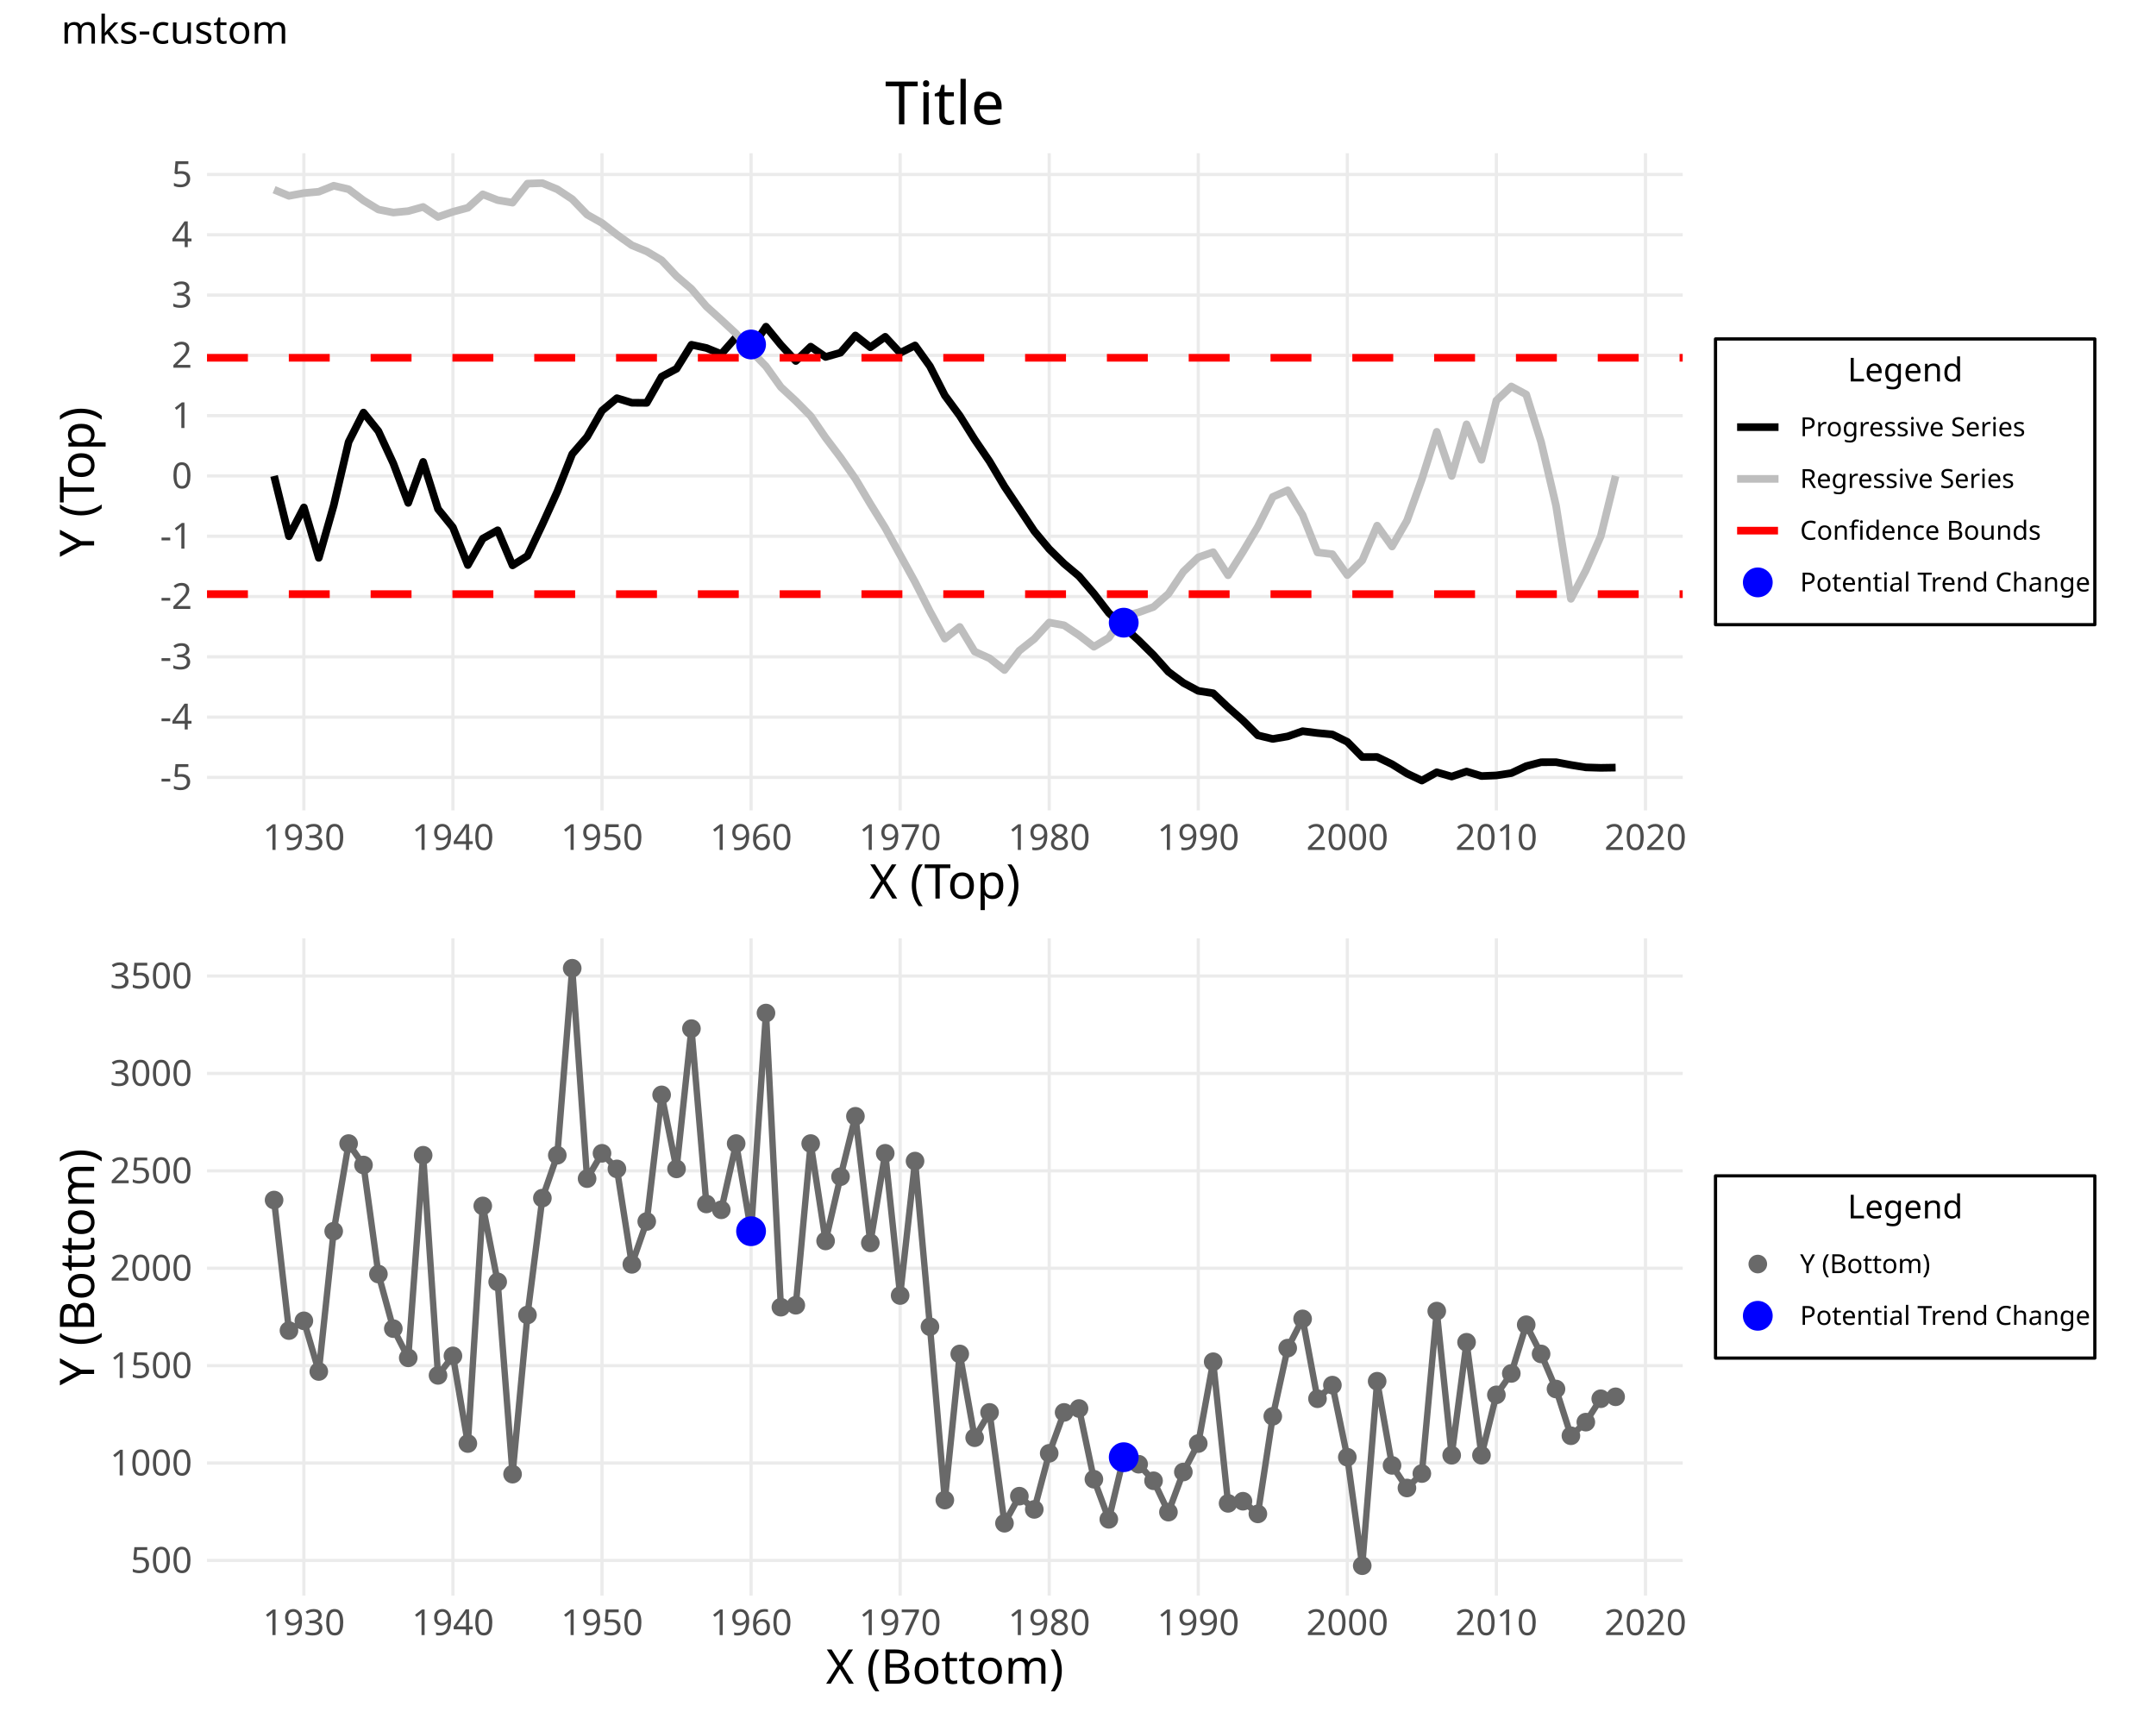
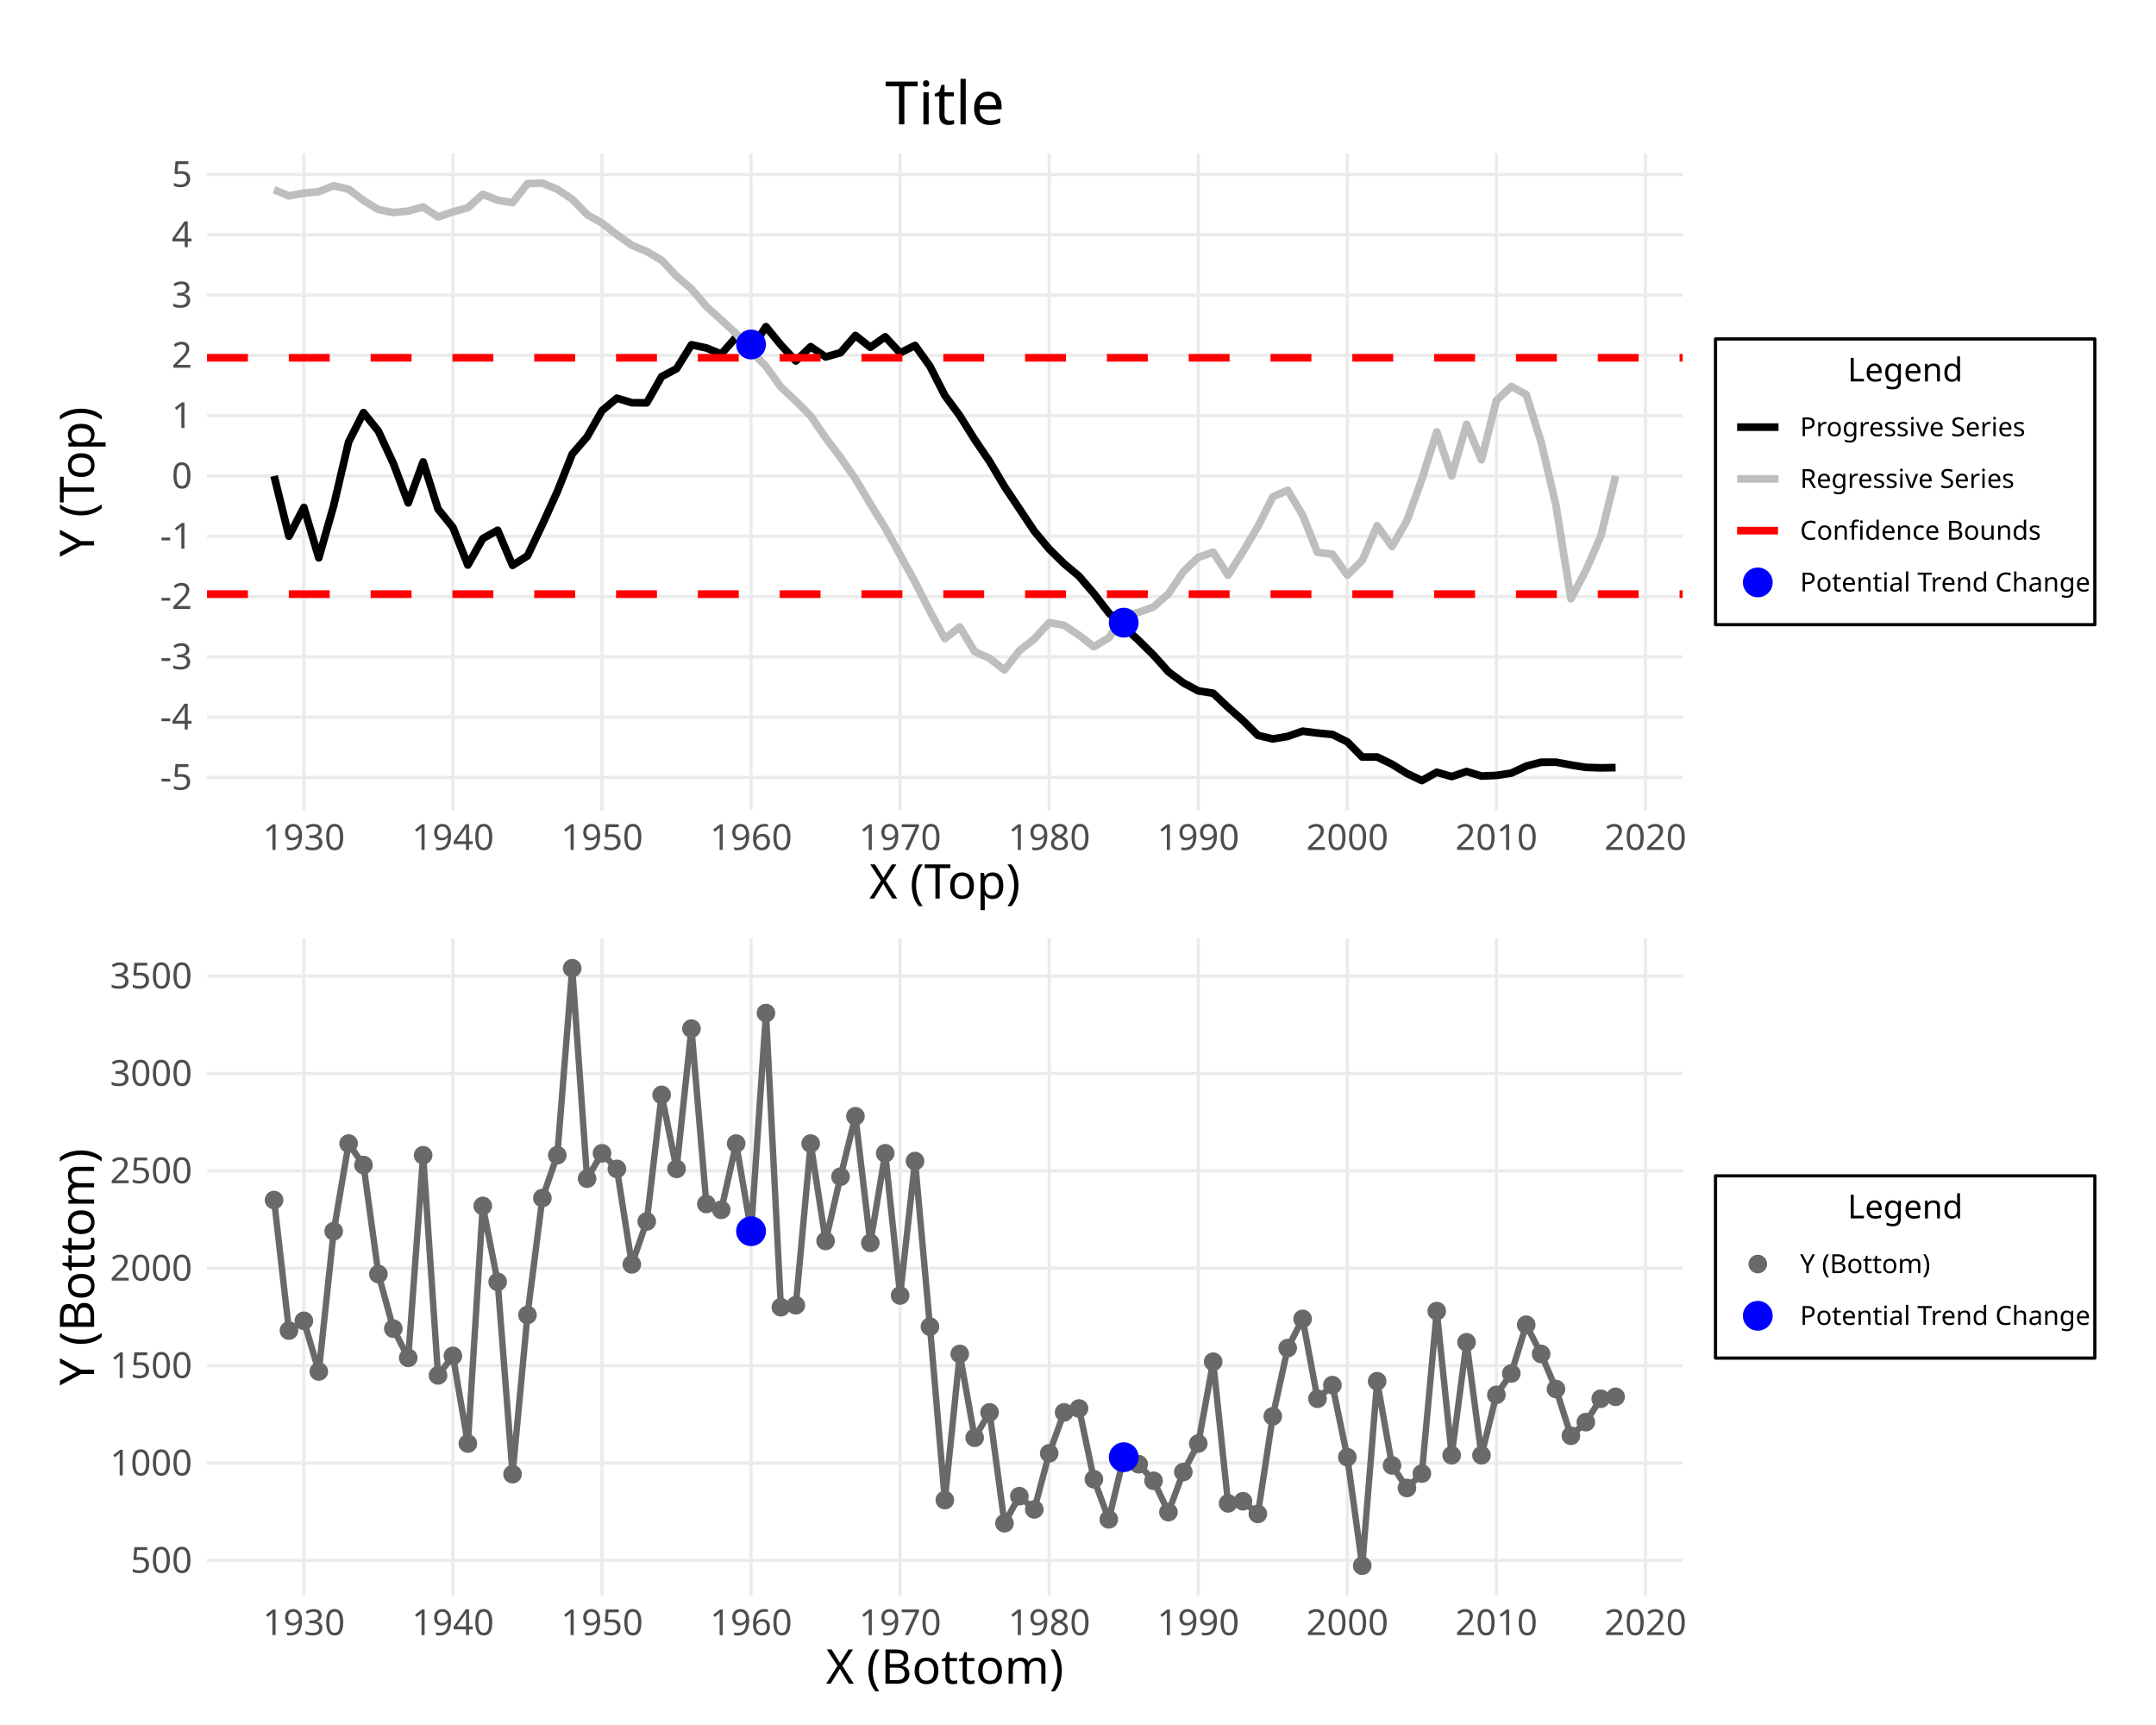
<svg xmlns="http://www.w3.org/2000/svg" class="svglite" data-engine-version="2.0" width="720.00pt" height="576.00pt" viewBox="0 0 720.00 576.00">
  <defs>
    <style type="text/css">
    .svglite line, .svglite polyline, .svglite polygon, .svglite path, .svglite rect, .svglite circle {
      fill: none;
      stroke: #000000;
      stroke-linecap: round;
      stroke-linejoin: round;
      stroke-miterlimit: 10.00;
    }
  </style>
  </defs>
  <rect width="100%" height="100%" style="stroke: none; fill: #FFFFFF;" />
  <defs>
    <clipPath id="cpMC4wMHw3MjAuMDB8MC4wMHw1NzYuMDA=">
      <rect x="0.00" y="0.00" width="720.00" height="576.00" />
    </clipPath>
  </defs>
  <g clip-path="url(#cpMC4wMHw3MjAuMDB8MC4wMHw1NzYuMDA=)">
    <rect x="0" y="0.00" width="720.00" height="576.00" style="stroke-width: 1.07; stroke: #FFFFFF; fill: #FFFFFF;" />
  </g>
  <defs>
    <clipPath id="cpNjkuMTN8NTYxLjk0fDUxLjE2fDUzMi43OQ==">
      <rect x="69.13" y="51.16" width="492.82" height="481.63" />
    </clipPath>
  </defs>
  <g clip-path="url(#cpNjkuMTN8NTYxLjk0fDUxLjE2fDUzMi43OQ==)">
</g>
  <g clip-path="url(#cpMC4wMHw3MjAuMDB8MC4wMHw1NzYuMDA=)">
</g>
  <defs>
    <clipPath id="cpNS40OHw3MTQuNTJ8MjIuNzh8MzA4LjM1">
      <rect x="5.48" y="22.78" width="709.04" height="285.57" />
    </clipPath>
  </defs>
  <g clip-path="url(#cpNS40OHw3MTQuNTJ8MjIuNzh8MzA4LjM1)">
    <rect x="5.48" y="22.78" width="709.04" height="285.57" style="stroke-width: 1.07; stroke: none; fill: #FFFFFF;" />
  </g>
  <g clip-path="url(#cpMC4wMHw3MjAuMDB8MC4wMHw1NzYuMDA=)">
</g>
  <defs>
    <clipPath id="cpNS40OHw3MTQuNTJ8MzA4LjM1fDU3MC41Mg==">
      <rect x="5.48" y="308.35" width="709.04" height="262.17" />
    </clipPath>
  </defs>
  <g clip-path="url(#cpNS40OHw3MTQuNTJ8MzA4LjM1fDU3MC41Mg==)">
    <rect x="5.48" y="308.35" width="709.04" height="262.17" style="stroke-width: 1.07; stroke: none; fill: #FFFFFF;" />
  </g>
  <g clip-path="url(#cpMC4wMHw3MjAuMDB8MC4wMHw1NzYuMDA=)">
</g>
  <defs>
    <clipPath id="cpNjkuMTN8NTYxLjk0fDUxLjE2fDI3MC42MQ==">
      <rect x="69.13" y="51.16" width="492.82" height="219.45" />
    </clipPath>
  </defs>
  <g clip-path="url(#cpNjkuMTN8NTYxLjk0fDUxLjE2fDI3MC42MQ==)">
    <polyline points="69.13,259.59 561.94,259.59 " style="stroke-width: 1.07; stroke: #EBEBEB; stroke-linecap: butt;" />
    <polyline points="69.13,239.46 561.94,239.46 " style="stroke-width: 1.07; stroke: #EBEBEB; stroke-linecap: butt;" />
    <polyline points="69.13,219.32 561.94,219.32 " style="stroke-width: 1.07; stroke: #EBEBEB; stroke-linecap: butt;" />
    <polyline points="69.13,199.19 561.94,199.19 " style="stroke-width: 1.07; stroke: #EBEBEB; stroke-linecap: butt;" />
    <polyline points="69.13,179.06 561.94,179.06 " style="stroke-width: 1.07; stroke: #EBEBEB; stroke-linecap: butt;" />
    <polyline points="69.13,158.93 561.94,158.93 " style="stroke-width: 1.07; stroke: #EBEBEB; stroke-linecap: butt;" />
    <polyline points="69.13,138.80 561.94,138.80 " style="stroke-width: 1.07; stroke: #EBEBEB; stroke-linecap: butt;" />
    <polyline points="69.13,118.66 561.94,118.66 " style="stroke-width: 1.07; stroke: #EBEBEB; stroke-linecap: butt;" />
    <polyline points="69.13,98.53 561.94,98.53 " style="stroke-width: 1.07; stroke: #EBEBEB; stroke-linecap: butt;" />
    <polyline points="69.13,78.40 561.94,78.40 " style="stroke-width: 1.07; stroke: #EBEBEB; stroke-linecap: butt;" />
    <polyline points="69.13,58.27 561.94,58.27 " style="stroke-width: 1.07; stroke: #EBEBEB; stroke-linecap: butt;" />
    <polyline points="101.48,270.61 101.48,51.16 " style="stroke-width: 1.07; stroke: #EBEBEB; stroke-linecap: butt;" />
    <polyline points="151.26,270.61 151.26,51.16 " style="stroke-width: 1.07; stroke: #EBEBEB; stroke-linecap: butt;" />
    <polyline points="201.04,270.61 201.04,51.16 " style="stroke-width: 1.07; stroke: #EBEBEB; stroke-linecap: butt;" />
    <polyline points="250.82,270.61 250.82,51.16 " style="stroke-width: 1.07; stroke: #EBEBEB; stroke-linecap: butt;" />
    <polyline points="300.60,270.61 300.60,51.16 " style="stroke-width: 1.07; stroke: #EBEBEB; stroke-linecap: butt;" />
    <polyline points="350.38,270.61 350.38,51.16 " style="stroke-width: 1.07; stroke: #EBEBEB; stroke-linecap: butt;" />
    <polyline points="400.16,270.61 400.16,51.16 " style="stroke-width: 1.07; stroke: #EBEBEB; stroke-linecap: butt;" />
    <polyline points="449.94,270.61 449.94,51.16 " style="stroke-width: 1.07; stroke: #EBEBEB; stroke-linecap: butt;" />
    <polyline points="499.72,270.61 499.72,51.16 " style="stroke-width: 1.07; stroke: #EBEBEB; stroke-linecap: butt;" />
    <polyline points="549.50,270.61 549.50,51.16 " style="stroke-width: 1.07; stroke: #EBEBEB; stroke-linecap: butt;" />
    <polyline points="91.53,158.93 96.50,179.06 101.48,169.44 106.46,186.28 111.44,168.79 116.42,147.58 121.39,137.76 126.37,143.98 131.35,154.73 136.33,167.93 141.31,154.23 146.28,169.97 151.26,176.12 156.24,188.68 161.22,179.85 166.20,177.06 171.17,188.78 176.15,185.62 181.13,175.13 186.11,164.15 191.09,151.63 196.06,145.87 201.04,137.13 206.02,132.96 211.00,134.48 215.98,134.52 220.95,125.77 225.93,123.13 230.91,115.12 235.89,116.19 240.87,118.21 245.84,112.57 250.82,116.51 255.80,109.09 260.78,115.18 265.76,120.54 270.73,115.75 275.71,119.19 280.69,117.77 285.67,112.02 290.65,115.96 295.62,112.46 300.60,117.84 305.58,115.35 310.56,122.30 315.53,132.05 320.51,138.80 325.49,146.76 330.47,154.07 335.45,162.46 340.42,169.88 345.40,177.36 350.38,183.33 355.36,188.22 360.34,192.40 365.31,198.20 370.29,204.66 375.27,209.30 380.25,213.83 385.23,218.76 390.20,224.32 395.18,228.02 400.16,230.69 405.14,231.48 410.12,236.20 415.09,240.59 420.07,245.54 425.05,246.74 430.03,245.89 435.01,244.15 439.98,244.77 444.96,245.25 449.94,247.71 454.92,252.78 459.90,252.77 464.87,255.18 469.85,258.28 474.83,260.64 479.81,257.87 484.79,259.30 489.76,257.62 494.74,259.13 499.72,258.92 504.70,258.16 509.68,255.82 514.65,254.52 519.63,254.50 524.61,255.43 529.59,256.24 534.57,256.39 539.54,256.31 " style="stroke-width: 2.56; stroke-linecap: butt;" />
    <polyline points="91.53,63.34 96.50,65.40 101.48,64.47 106.46,64.02 111.44,62.02 116.42,63.19 121.39,66.93 126.37,69.96 131.35,70.97 136.33,70.49 141.31,69.10 146.28,72.44 151.26,70.72 156.24,69.38 161.22,64.89 166.20,66.83 171.17,67.67 176.15,61.31 181.13,61.14 186.11,63.21 191.09,66.50 196.06,71.66 201.04,74.47 206.02,78.36 211.00,81.90 215.98,83.95 220.95,86.90 225.93,92.21 230.91,96.48 235.89,102.31 240.87,106.81 245.84,111.42 250.82,117.19 255.80,122.33 260.78,129.27 265.76,133.89 270.73,138.91 275.71,146.16 280.69,152.75 285.67,159.88 290.65,168.25 295.62,176.27 300.60,185.30 305.58,194.36 310.56,204.16 315.53,213.25 320.51,209.34 325.49,217.57 330.47,219.82 335.45,223.73 340.42,217.27 345.40,213.34 350.38,207.88 355.36,208.79 360.34,212.11 365.31,215.96 370.29,212.96 375.27,205.78 380.25,204.47 385.23,202.67 390.20,198.28 395.18,190.89 400.16,186.12 405.14,184.38 410.12,192.08 415.09,184.22 420.07,175.85 425.05,165.92 430.03,163.71 435.01,171.98 439.98,184.46 444.96,185.05 449.94,192.03 454.92,187.14 459.90,175.51 464.87,182.49 469.85,173.87 474.83,160.03 479.81,144.19 484.79,158.93 489.76,141.69 494.74,153.53 499.72,133.74 504.70,129.04 509.68,131.72 514.65,147.58 519.63,168.79 524.61,199.96 529.59,190.47 534.57,179.06 539.54,158.93 " style="stroke-width: 2.56; stroke: #BEBEBE; stroke-linecap: butt;" />
    <line x1="69.13" y1="198.39" x2="561.94" y2="198.39" style="stroke-width: 2.56; stroke: #FF0000; stroke-dasharray: 13.66,13.66; stroke-linecap: butt;" />
    <line x1="69.13" y1="119.47" x2="561.94" y2="119.47" style="stroke-width: 2.56; stroke: #FF0000; stroke-dasharray: 13.66,13.66; stroke-linecap: butt;" />
    <circle cx="250.82" cy="115.03" r="4.62" style="stroke-width: 0.71; stroke: #0000FF; fill: #0000FF;" />
    <circle cx="375.27" cy="207.92" r="4.62" style="stroke-width: 0.71; stroke: #0000FF; fill: #0000FF;" />
  </g>
  <g clip-path="url(#cpMC4wMHw3MjAuMDB8MC4wMHw1NzYuMDA=)">
    <text x="64.19" y="263.72" text-anchor="end" style="font-size: 12.00px; fill: #4D4D4D; font-family: sans;" textLength="10.67px" lengthAdjust="spacingAndGlyphs">-5</text>
    <text x="64.19" y="243.58" text-anchor="end" style="font-size: 12.00px; fill: #4D4D4D; font-family: sans;" textLength="10.67px" lengthAdjust="spacingAndGlyphs">-4</text>
    <text x="64.19" y="223.45" text-anchor="end" style="font-size: 12.00px; fill: #4D4D4D; font-family: sans;" textLength="10.67px" lengthAdjust="spacingAndGlyphs">-3</text>
    <text x="64.19" y="203.32" text-anchor="end" style="font-size: 12.00px; fill: #4D4D4D; font-family: sans;" textLength="10.67px" lengthAdjust="spacingAndGlyphs">-2</text>
    <text x="64.19" y="183.19" text-anchor="end" style="font-size: 12.00px; fill: #4D4D4D; font-family: sans;" textLength="10.67px" lengthAdjust="spacingAndGlyphs">-1</text>
    <text x="64.19" y="163.06" text-anchor="end" style="font-size: 12.00px; fill: #4D4D4D; font-family: sans;" textLength="6.67px" lengthAdjust="spacingAndGlyphs">0</text>
    <text x="64.19" y="142.93" text-anchor="end" style="font-size: 12.00px; fill: #4D4D4D; font-family: sans;" textLength="6.67px" lengthAdjust="spacingAndGlyphs">1</text>
    <text x="64.19" y="122.79" text-anchor="end" style="font-size: 12.00px; fill: #4D4D4D; font-family: sans;" textLength="6.67px" lengthAdjust="spacingAndGlyphs">2</text>
    <text x="64.19" y="102.66" text-anchor="end" style="font-size: 12.00px; fill: #4D4D4D; font-family: sans;" textLength="6.67px" lengthAdjust="spacingAndGlyphs">3</text>
    <text x="64.19" y="82.53" text-anchor="end" style="font-size: 12.00px; fill: #4D4D4D; font-family: sans;" textLength="6.67px" lengthAdjust="spacingAndGlyphs">4</text>
    <text x="64.19" y="62.40" text-anchor="end" style="font-size: 12.00px; fill: #4D4D4D; font-family: sans;" textLength="6.67px" lengthAdjust="spacingAndGlyphs">5</text>
    <text x="101.48" y="283.80" text-anchor="middle" style="font-size: 12.00px; fill: #4D4D4D; font-family: sans;" textLength="26.70px" lengthAdjust="spacingAndGlyphs">1930</text>
    <text x="151.26" y="283.80" text-anchor="middle" style="font-size: 12.00px; fill: #4D4D4D; font-family: sans;" textLength="26.70px" lengthAdjust="spacingAndGlyphs">1940</text>
    <text x="201.04" y="283.80" text-anchor="middle" style="font-size: 12.00px; fill: #4D4D4D; font-family: sans;" textLength="26.70px" lengthAdjust="spacingAndGlyphs">1950</text>
    <text x="250.82" y="283.80" text-anchor="middle" style="font-size: 12.00px; fill: #4D4D4D; font-family: sans;" textLength="26.70px" lengthAdjust="spacingAndGlyphs">1960</text>
    <text x="300.60" y="283.80" text-anchor="middle" style="font-size: 12.00px; fill: #4D4D4D; font-family: sans;" textLength="26.70px" lengthAdjust="spacingAndGlyphs">1970</text>
    <text x="350.38" y="283.80" text-anchor="middle" style="font-size: 12.00px; fill: #4D4D4D; font-family: sans;" textLength="26.70px" lengthAdjust="spacingAndGlyphs">1980</text>
    <text x="400.16" y="283.80" text-anchor="middle" style="font-size: 12.00px; fill: #4D4D4D; font-family: sans;" textLength="26.70px" lengthAdjust="spacingAndGlyphs">1990</text>
    <text x="449.94" y="283.80" text-anchor="middle" style="font-size: 12.00px; fill: #4D4D4D; font-family: sans;" textLength="26.70px" lengthAdjust="spacingAndGlyphs">2000</text>
    <text x="499.72" y="283.80" text-anchor="middle" style="font-size: 12.00px; fill: #4D4D4D; font-family: sans;" textLength="26.70px" lengthAdjust="spacingAndGlyphs">2010</text>
    <text x="549.50" y="283.80" text-anchor="middle" style="font-size: 12.00px; fill: #4D4D4D; font-family: sans;" textLength="26.70px" lengthAdjust="spacingAndGlyphs">2020</text>
    <text x="315.53" y="300.05" text-anchor="middle" style="font-size: 16.00px; font-family: sans;" textLength="53.35px" lengthAdjust="spacingAndGlyphs">X (Top)</text>
    <text transform="translate(31.43,160.89) rotate(-90)" text-anchor="middle" style="font-size: 16.00px; font-family: sans;" textLength="53.35px" lengthAdjust="spacingAndGlyphs">Y (Top)</text>
    <rect x="572.90" y="113.18" width="126.67" height="95.41" style="stroke-width: 0.75; fill: #FFFFFF;" />
    <rect x="572.90" y="113.18" width="126.67" height="95.41" style="stroke-width: 1.07; fill: #FFFFFF;" />
    <text x="636.24" y="127.37" text-anchor="middle" style="font-size: 11.00px; font-family: sans;" textLength="36.71px" lengthAdjust="spacingAndGlyphs">Legend</text>
    <line x1="580.11" y1="142.63" x2="593.94" y2="142.63" style="stroke-width: 2.56; stroke-linecap: butt;" />
    <line x1="580.11" y1="159.91" x2="593.94" y2="159.91" style="stroke-width: 2.56; stroke: #BEBEBE; stroke-linecap: butt;" />
    <line x1="580.11" y1="177.19" x2="593.94" y2="177.19" style="stroke-width: 2.56; stroke: #FF0000; stroke-dasharray: 13.66,13.66; stroke-linecap: butt;" />
    <circle cx="587.02" cy="194.47" r="4.62" style="stroke-width: 0.71; stroke: #0000FF; fill: #0000FF;" />
    <text x="601.14" y="145.66" style="font-size: 8.80px; font-family: sans;" textLength="73.87px" lengthAdjust="spacingAndGlyphs">Progressive Series</text>
    <text x="601.14" y="162.94" style="font-size: 8.80px; font-family: sans;" textLength="71.42px" lengthAdjust="spacingAndGlyphs">Regressive Series</text>
    <text x="601.14" y="180.22" style="font-size: 8.80px; font-family: sans;" textLength="76.82px" lengthAdjust="spacingAndGlyphs">Confidence Bounds</text>
    <text x="601.14" y="197.50" style="font-size: 8.80px; font-family: sans;" textLength="92.95px" lengthAdjust="spacingAndGlyphs">Potential Trend Change</text>
    <text x="315.53" y="41.53" text-anchor="middle" style="font-size: 20.00px; font-family: sans;" textLength="37.78px" lengthAdjust="spacingAndGlyphs">Title</text>
  </g>
  <defs>
    <clipPath id="cpNjkuMTN8NTYxLjk0fDMxMy4zM3w1MzIuNzk=">
      <rect x="69.13" y="313.33" width="492.82" height="219.45" />
    </clipPath>
  </defs>
  <g clip-path="url(#cpNjkuMTN8NTYxLjk0fDMxMy4zM3w1MzIuNzk=)">
    <polyline points="69.13,521.05 561.94,521.05 " style="stroke-width: 1.07; stroke: #EBEBEB; stroke-linecap: butt;" />
    <polyline points="69.13,488.53 561.94,488.53 " style="stroke-width: 1.07; stroke: #EBEBEB; stroke-linecap: butt;" />
    <polyline points="69.13,456.01 561.94,456.01 " style="stroke-width: 1.07; stroke: #EBEBEB; stroke-linecap: butt;" />
    <polyline points="69.13,423.48 561.94,423.48 " style="stroke-width: 1.07; stroke: #EBEBEB; stroke-linecap: butt;" />
    <polyline points="69.13,390.96 561.94,390.96 " style="stroke-width: 1.07; stroke: #EBEBEB; stroke-linecap: butt;" />
    <polyline points="69.13,358.43 561.94,358.43 " style="stroke-width: 1.07; stroke: #EBEBEB; stroke-linecap: butt;" />
    <polyline points="69.13,325.91 561.94,325.91 " style="stroke-width: 1.07; stroke: #EBEBEB; stroke-linecap: butt;" />
    <polyline points="101.48,532.79 101.48,313.33 " style="stroke-width: 1.07; stroke: #EBEBEB; stroke-linecap: butt;" />
    <polyline points="151.26,532.79 151.26,313.33 " style="stroke-width: 1.07; stroke: #EBEBEB; stroke-linecap: butt;" />
    <polyline points="201.04,532.79 201.04,313.33 " style="stroke-width: 1.07; stroke: #EBEBEB; stroke-linecap: butt;" />
    <polyline points="250.82,532.79 250.82,313.33 " style="stroke-width: 1.07; stroke: #EBEBEB; stroke-linecap: butt;" />
    <polyline points="300.60,532.79 300.60,313.33 " style="stroke-width: 1.07; stroke: #EBEBEB; stroke-linecap: butt;" />
    <polyline points="350.38,532.79 350.38,313.33 " style="stroke-width: 1.07; stroke: #EBEBEB; stroke-linecap: butt;" />
    <polyline points="400.16,532.79 400.16,313.33 " style="stroke-width: 1.07; stroke: #EBEBEB; stroke-linecap: butt;" />
    <polyline points="449.94,532.79 449.94,313.33 " style="stroke-width: 1.07; stroke: #EBEBEB; stroke-linecap: butt;" />
    <polyline points="499.72,532.79 499.72,313.33 " style="stroke-width: 1.07; stroke: #EBEBEB; stroke-linecap: butt;" />
    <polyline points="549.50,532.79 549.50,313.33 " style="stroke-width: 1.07; stroke: #EBEBEB; stroke-linecap: butt;" />
    <circle cx="91.53" cy="400.71" r="2.76" style="stroke-width: 0.71; stroke: #696969; fill: #696969;" />
    <circle cx="96.50" cy="444.30" r="2.76" style="stroke-width: 0.71; stroke: #696969; fill: #696969;" />
    <circle cx="101.48" cy="441.04" r="2.76" style="stroke-width: 0.71; stroke: #696969; fill: #696969;" />
    <circle cx="106.46" cy="457.96" r="2.76" style="stroke-width: 0.71; stroke: #696969; fill: #696969;" />
    <circle cx="111.44" cy="411.12" r="2.76" style="stroke-width: 0.71; stroke: #696969; fill: #696969;" />
    <circle cx="116.42" cy="381.85" r="2.76" style="stroke-width: 0.71; stroke: #696969; fill: #696969;" />
    <circle cx="121.39" cy="389.01" r="2.76" style="stroke-width: 0.71; stroke: #696969; fill: #696969;" />
    <circle cx="126.37" cy="425.43" r="2.76" style="stroke-width: 0.71; stroke: #696969; fill: #696969;" />
    <circle cx="131.35" cy="443.65" r="2.76" style="stroke-width: 0.71; stroke: #696969; fill: #696969;" />
    <circle cx="136.33" cy="453.40" r="2.76" style="stroke-width: 0.71; stroke: #696969; fill: #696969;" />
    <circle cx="141.31" cy="385.75" r="2.76" style="stroke-width: 0.71; stroke: #696969; fill: #696969;" />
    <circle cx="146.28" cy="459.26" r="2.76" style="stroke-width: 0.71; stroke: #696969; fill: #696969;" />
    <circle cx="151.26" cy="452.75" r="2.76" style="stroke-width: 0.71; stroke: #696969; fill: #696969;" />
    <circle cx="156.24" cy="482.02" r="2.76" style="stroke-width: 0.71; stroke: #696969; fill: #696969;" />
    <circle cx="161.22" cy="402.67" r="2.76" style="stroke-width: 0.71; stroke: #696969; fill: #696969;" />
    <circle cx="166.20" cy="428.03" r="2.76" style="stroke-width: 0.71; stroke: #696969; fill: #696969;" />
    <circle cx="171.17" cy="492.24" r="2.76" style="stroke-width: 0.71; stroke: #696969; fill: #696969;" />
    <circle cx="176.15" cy="439.09" r="2.76" style="stroke-width: 0.71; stroke: #696969; fill: #696969;" />
    <circle cx="181.13" cy="400.06" r="2.76" style="stroke-width: 0.71; stroke: #696969; fill: #696969;" />
    <circle cx="186.11" cy="385.75" r="2.76" style="stroke-width: 0.71; stroke: #696969; fill: #696969;" />
    <circle cx="191.09" cy="323.31" r="2.76" style="stroke-width: 0.71; stroke: #696969; fill: #696969;" />
    <circle cx="196.06" cy="393.56" r="2.76" style="stroke-width: 0.71; stroke: #696969; fill: #696969;" />
    <circle cx="201.04" cy="385.10" r="2.76" style="stroke-width: 0.71; stroke: #696969; fill: #696969;" />
    <circle cx="206.02" cy="390.31" r="2.76" style="stroke-width: 0.71; stroke: #696969; fill: #696969;" />
    <circle cx="211.00" cy="422.18" r="2.76" style="stroke-width: 0.71; stroke: #696969; fill: #696969;" />
    <circle cx="215.98" cy="407.87" r="2.76" style="stroke-width: 0.71; stroke: #696969; fill: #696969;" />
    <circle cx="220.95" cy="365.59" r="2.76" style="stroke-width: 0.71; stroke: #696969; fill: #696969;" />
    <circle cx="225.93" cy="390.31" r="2.76" style="stroke-width: 0.71; stroke: #696969; fill: #696969;" />
    <circle cx="230.91" cy="343.47" r="2.76" style="stroke-width: 0.71; stroke: #696969; fill: #696969;" />
    <circle cx="235.89" cy="402.02" r="2.76" style="stroke-width: 0.71; stroke: #696969; fill: #696969;" />
    <circle cx="240.87" cy="403.97" r="2.76" style="stroke-width: 0.71; stroke: #696969; fill: #696969;" />
    <circle cx="245.84" cy="381.85" r="2.76" style="stroke-width: 0.71; stroke: #696969; fill: #696969;" />
    <circle cx="250.82" cy="411.12" r="2.76" style="stroke-width: 0.71; stroke: #696969; fill: #696969;" />
    <circle cx="255.80" cy="338.27" r="2.76" style="stroke-width: 0.71; stroke: #696969; fill: #696969;" />
    <circle cx="260.78" cy="436.49" r="2.76" style="stroke-width: 0.71; stroke: #696969; fill: #696969;" />
    <circle cx="265.76" cy="435.84" r="2.76" style="stroke-width: 0.71; stroke: #696969; fill: #696969;" />
    <circle cx="270.73" cy="381.85" r="2.76" style="stroke-width: 0.71; stroke: #696969; fill: #696969;" />
    <circle cx="275.71" cy="414.37" r="2.76" style="stroke-width: 0.71; stroke: #696969; fill: #696969;" />
    <circle cx="280.69" cy="392.91" r="2.76" style="stroke-width: 0.71; stroke: #696969; fill: #696969;" />
    <circle cx="285.67" cy="372.74" r="2.76" style="stroke-width: 0.71; stroke: #696969; fill: #696969;" />
    <circle cx="290.65" cy="415.02" r="2.76" style="stroke-width: 0.71; stroke: #696969; fill: #696969;" />
    <circle cx="295.62" cy="385.10" r="2.76" style="stroke-width: 0.71; stroke: #696969; fill: #696969;" />
    <circle cx="300.60" cy="432.59" r="2.76" style="stroke-width: 0.71; stroke: #696969; fill: #696969;" />
    <circle cx="305.58" cy="387.70" r="2.76" style="stroke-width: 0.71; stroke: #696969; fill: #696969;" />
    <circle cx="310.56" cy="443.00" r="2.76" style="stroke-width: 0.71; stroke: #696969; fill: #696969;" />
    <circle cx="315.53" cy="500.89" r="2.76" style="stroke-width: 0.71; stroke: #696969; fill: #696969;" />
    <circle cx="320.51" cy="452.10" r="2.76" style="stroke-width: 0.71; stroke: #696969; fill: #696969;" />
    <circle cx="325.49" cy="480.07" r="2.76" style="stroke-width: 0.71; stroke: #696969; fill: #696969;" />
    <circle cx="330.47" cy="471.62" r="2.76" style="stroke-width: 0.71; stroke: #696969; fill: #696969;" />
    <circle cx="335.45" cy="508.63" r="2.76" style="stroke-width: 0.71; stroke: #696969; fill: #696969;" />
    <circle cx="340.42" cy="499.59" r="2.76" style="stroke-width: 0.71; stroke: #696969; fill: #696969;" />
    <circle cx="345.40" cy="504.01" r="2.76" style="stroke-width: 0.71; stroke: #696969; fill: #696969;" />
    <circle cx="350.38" cy="485.28" r="2.76" style="stroke-width: 0.71; stroke: #696969; fill: #696969;" />
    <circle cx="355.36" cy="471.62" r="2.76" style="stroke-width: 0.71; stroke: #696969; fill: #696969;" />
    <circle cx="360.34" cy="470.32" r="2.76" style="stroke-width: 0.71; stroke: #696969; fill: #696969;" />
    <circle cx="365.31" cy="493.93" r="2.76" style="stroke-width: 0.71; stroke: #696969; fill: #696969;" />
    <circle cx="370.29" cy="507.33" r="2.76" style="stroke-width: 0.71; stroke: #696969; fill: #696969;" />
    <circle cx="375.27" cy="486.58" r="2.76" style="stroke-width: 0.71; stroke: #696969; fill: #696969;" />
    <circle cx="380.25" cy="488.92" r="2.76" style="stroke-width: 0.71; stroke: #696969; fill: #696969;" />
    <circle cx="385.23" cy="494.45" r="2.76" style="stroke-width: 0.71; stroke: #696969; fill: #696969;" />
    <circle cx="390.20" cy="504.92" r="2.76" style="stroke-width: 0.71; stroke: #696969; fill: #696969;" />
    <circle cx="395.18" cy="491.52" r="2.76" style="stroke-width: 0.71; stroke: #696969; fill: #696969;" />
    <circle cx="400.16" cy="482.02" r="2.76" style="stroke-width: 0.71; stroke: #696969; fill: #696969;" />
    <circle cx="405.14" cy="454.70" r="2.76" style="stroke-width: 0.71; stroke: #696969; fill: #696969;" />
    <circle cx="410.12" cy="501.99" r="2.76" style="stroke-width: 0.71; stroke: #696969; fill: #696969;" />
    <circle cx="415.09" cy="501.28" r="2.76" style="stroke-width: 0.71; stroke: #696969; fill: #696969;" />
    <circle cx="420.07" cy="505.51" r="2.76" style="stroke-width: 0.71; stroke: #696969; fill: #696969;" />
    <circle cx="425.05" cy="472.92" r="2.76" style="stroke-width: 0.71; stroke: #696969; fill: #696969;" />
    <circle cx="430.03" cy="450.15" r="2.76" style="stroke-width: 0.71; stroke: #696969; fill: #696969;" />
    <circle cx="435.01" cy="440.39" r="2.76" style="stroke-width: 0.71; stroke: #696969; fill: #696969;" />
    <circle cx="439.98" cy="467.06" r="2.76" style="stroke-width: 0.71; stroke: #696969; fill: #696969;" />
    <circle cx="444.96" cy="462.51" r="2.76" style="stroke-width: 0.71; stroke: #696969; fill: #696969;" />
    <circle cx="449.94" cy="486.58" r="2.76" style="stroke-width: 0.71; stroke: #696969; fill: #696969;" />
    <circle cx="454.92" cy="522.81" r="2.76" style="stroke-width: 0.71; stroke: #696969; fill: #696969;" />
    <circle cx="459.90" cy="461.21" r="2.76" style="stroke-width: 0.71; stroke: #696969; fill: #696969;" />
    <circle cx="464.87" cy="489.31" r="2.76" style="stroke-width: 0.71; stroke: #696969; fill: #696969;" />
    <circle cx="469.85" cy="496.86" r="2.76" style="stroke-width: 0.71; stroke: #696969; fill: #696969;" />
    <circle cx="474.83" cy="492.04" r="2.76" style="stroke-width: 0.71; stroke: #696969; fill: #696969;" />
    <circle cx="479.81" cy="437.79" r="2.76" style="stroke-width: 0.71; stroke: #696969; fill: #696969;" />
    <circle cx="484.79" cy="485.93" r="2.76" style="stroke-width: 0.71; stroke: #696969; fill: #696969;" />
    <circle cx="489.76" cy="448.20" r="2.76" style="stroke-width: 0.71; stroke: #696969; fill: #696969;" />
    <circle cx="494.74" cy="485.93" r="2.76" style="stroke-width: 0.71; stroke: #696969; fill: #696969;" />
    <circle cx="499.72" cy="465.76" r="2.76" style="stroke-width: 0.71; stroke: #696969; fill: #696969;" />
    <circle cx="504.70" cy="458.61" r="2.76" style="stroke-width: 0.71; stroke: #696969; fill: #696969;" />
    <circle cx="509.68" cy="442.35" r="2.76" style="stroke-width: 0.71; stroke: #696969; fill: #696969;" />
    <circle cx="514.65" cy="452.10" r="2.76" style="stroke-width: 0.71; stroke: #696969; fill: #696969;" />
    <circle cx="519.63" cy="463.81" r="2.76" style="stroke-width: 0.71; stroke: #696969; fill: #696969;" />
    <circle cx="524.61" cy="479.42" r="2.76" style="stroke-width: 0.71; stroke: #696969; fill: #696969;" />
    <circle cx="529.59" cy="474.87" r="2.76" style="stroke-width: 0.71; stroke: #696969; fill: #696969;" />
    <circle cx="534.57" cy="467.06" r="2.76" style="stroke-width: 0.71; stroke: #696969; fill: #696969;" />
    <circle cx="539.54" cy="466.41" r="2.76" style="stroke-width: 0.71; stroke: #696969; fill: #696969;" />
    <polyline points="91.53,400.71 96.50,444.30 101.48,441.04 106.46,457.96 111.44,411.12 116.42,381.85 121.39,389.01 126.37,425.43 131.35,443.65 136.33,453.40 141.31,385.75 146.28,459.26 151.26,452.75 156.24,482.02 161.22,402.67 166.20,428.03 171.17,492.24 176.15,439.09 181.13,400.06 186.11,385.75 191.09,323.31 196.06,393.56 201.04,385.10 206.02,390.31 211.00,422.18 215.98,407.87 220.95,365.59 225.93,390.31 230.91,343.47 235.89,402.02 240.87,403.97 245.84,381.85 250.82,411.12 255.80,338.27 260.78,436.49 265.76,435.84 270.73,381.85 275.71,414.37 280.69,392.91 285.67,372.74 290.65,415.02 295.62,385.10 300.60,432.59 305.58,387.70 310.56,443.00 315.53,500.89 320.51,452.10 325.49,480.07 330.47,471.62 335.45,508.63 340.42,499.59 345.40,504.01 350.38,485.28 355.36,471.62 360.34,470.32 365.31,493.93 370.29,507.33 375.27,486.58 380.25,488.92 385.23,494.45 390.20,504.92 395.18,491.52 400.16,482.02 405.14,454.70 410.12,501.99 415.09,501.28 420.07,505.51 425.05,472.92 430.03,450.15 435.01,440.39 439.98,467.06 444.96,462.51 449.94,486.58 454.92,522.81 459.90,461.21 464.87,489.31 469.85,496.86 474.83,492.04 479.81,437.79 484.79,485.93 489.76,448.20 494.74,485.93 499.72,465.76 504.70,458.61 509.68,442.35 514.65,452.10 519.63,463.81 524.61,479.42 529.59,474.87 534.57,467.06 539.54,466.41 " style="stroke-width: 2.13; stroke: #696969; stroke-linecap: butt;" />
    <circle cx="250.82" cy="411.12" r="4.62" style="stroke-width: 0.71; stroke: #0000FF; fill: #0000FF;" />
    <circle cx="375.27" cy="486.58" r="4.62" style="stroke-width: 0.71; stroke: #0000FF; fill: #0000FF;" />
  </g>
  <g clip-path="url(#cpMC4wMHw3MjAuMDB8MC4wMHw1NzYuMDA=)">
    <text x="64.19" y="525.18" text-anchor="end" style="font-size: 12.00px; fill: #4D4D4D; font-family: sans;" textLength="20.02px" lengthAdjust="spacingAndGlyphs">500</text>
    <text x="64.19" y="492.66" text-anchor="end" style="font-size: 12.00px; fill: #4D4D4D; font-family: sans;" textLength="26.70px" lengthAdjust="spacingAndGlyphs">1000</text>
    <text x="64.19" y="460.13" text-anchor="end" style="font-size: 12.00px; fill: #4D4D4D; font-family: sans;" textLength="26.70px" lengthAdjust="spacingAndGlyphs">1500</text>
    <text x="64.19" y="427.61" text-anchor="end" style="font-size: 12.00px; fill: #4D4D4D; font-family: sans;" textLength="26.70px" lengthAdjust="spacingAndGlyphs">2000</text>
    <text x="64.19" y="395.09" text-anchor="end" style="font-size: 12.00px; fill: #4D4D4D; font-family: sans;" textLength="26.70px" lengthAdjust="spacingAndGlyphs">2500</text>
    <text x="64.19" y="362.56" text-anchor="end" style="font-size: 12.00px; fill: #4D4D4D; font-family: sans;" textLength="26.70px" lengthAdjust="spacingAndGlyphs">3000</text>
    <text x="64.19" y="330.04" text-anchor="end" style="font-size: 12.00px; fill: #4D4D4D; font-family: sans;" textLength="26.70px" lengthAdjust="spacingAndGlyphs">3500</text>
    <text x="101.48" y="545.98" text-anchor="middle" style="font-size: 12.00px; fill: #4D4D4D; font-family: sans;" textLength="26.70px" lengthAdjust="spacingAndGlyphs">1930</text>
    <text x="151.26" y="545.98" text-anchor="middle" style="font-size: 12.00px; fill: #4D4D4D; font-family: sans;" textLength="26.70px" lengthAdjust="spacingAndGlyphs">1940</text>
    <text x="201.04" y="545.98" text-anchor="middle" style="font-size: 12.00px; fill: #4D4D4D; font-family: sans;" textLength="26.70px" lengthAdjust="spacingAndGlyphs">1950</text>
    <text x="250.82" y="545.98" text-anchor="middle" style="font-size: 12.00px; fill: #4D4D4D; font-family: sans;" textLength="26.70px" lengthAdjust="spacingAndGlyphs">1960</text>
    <text x="300.60" y="545.98" text-anchor="middle" style="font-size: 12.00px; fill: #4D4D4D; font-family: sans;" textLength="26.70px" lengthAdjust="spacingAndGlyphs">1970</text>
    <text x="350.38" y="545.98" text-anchor="middle" style="font-size: 12.00px; fill: #4D4D4D; font-family: sans;" textLength="26.70px" lengthAdjust="spacingAndGlyphs">1980</text>
    <text x="400.16" y="545.98" text-anchor="middle" style="font-size: 12.00px; fill: #4D4D4D; font-family: sans;" textLength="26.70px" lengthAdjust="spacingAndGlyphs">1990</text>
    <text x="449.94" y="545.98" text-anchor="middle" style="font-size: 12.00px; fill: #4D4D4D; font-family: sans;" textLength="26.70px" lengthAdjust="spacingAndGlyphs">2000</text>
    <text x="499.72" y="545.98" text-anchor="middle" style="font-size: 12.00px; fill: #4D4D4D; font-family: sans;" textLength="26.70px" lengthAdjust="spacingAndGlyphs">2010</text>
    <text x="549.50" y="545.98" text-anchor="middle" style="font-size: 12.00px; fill: #4D4D4D; font-family: sans;" textLength="26.70px" lengthAdjust="spacingAndGlyphs">2020</text>
    <text x="315.53" y="562.22" text-anchor="middle" style="font-size: 16.00px; font-family: sans;" textLength="76.47px" lengthAdjust="spacingAndGlyphs">X (Bottom)</text>
    <text transform="translate(31.43,423.06) rotate(-90)" text-anchor="middle" style="font-size: 16.00px; font-family: sans;" textLength="76.47px" lengthAdjust="spacingAndGlyphs">Y (Bottom)</text>
    <rect x="572.90" y="392.63" width="126.67" height="60.85" style="stroke-width: 0.75; fill: #FFFFFF;" />
    <rect x="572.90" y="392.63" width="126.67" height="60.85" style="stroke-width: 1.07; fill: #FFFFFF;" />
    <text x="636.24" y="406.82" text-anchor="middle" style="font-size: 11.00px; font-family: sans;" textLength="36.71px" lengthAdjust="spacingAndGlyphs">Legend</text>
    <circle cx="587.02" cy="422.08" r="2.76" style="stroke-width: 0.71; stroke: #696969; fill: #696969;" />
    <circle cx="587.02" cy="439.36" r="4.62" style="stroke-width: 0.71; stroke: #0000FF; fill: #0000FF;" />
    <text x="601.14" y="425.11" style="font-size: 8.80px; font-family: sans;" textLength="42.06px" lengthAdjust="spacingAndGlyphs">Y (Bottom)</text>
    <text x="601.14" y="442.39" style="font-size: 8.80px; font-family: sans;" textLength="92.95px" lengthAdjust="spacingAndGlyphs">Potential Trend Change</text>
-     <text x="20.42" y="14.56" style="font-size: 13.20px; font-family: sans;" textLength="71.17px" lengthAdjust="spacingAndGlyphs">mks-custom</text>
  </g>
</svg>
